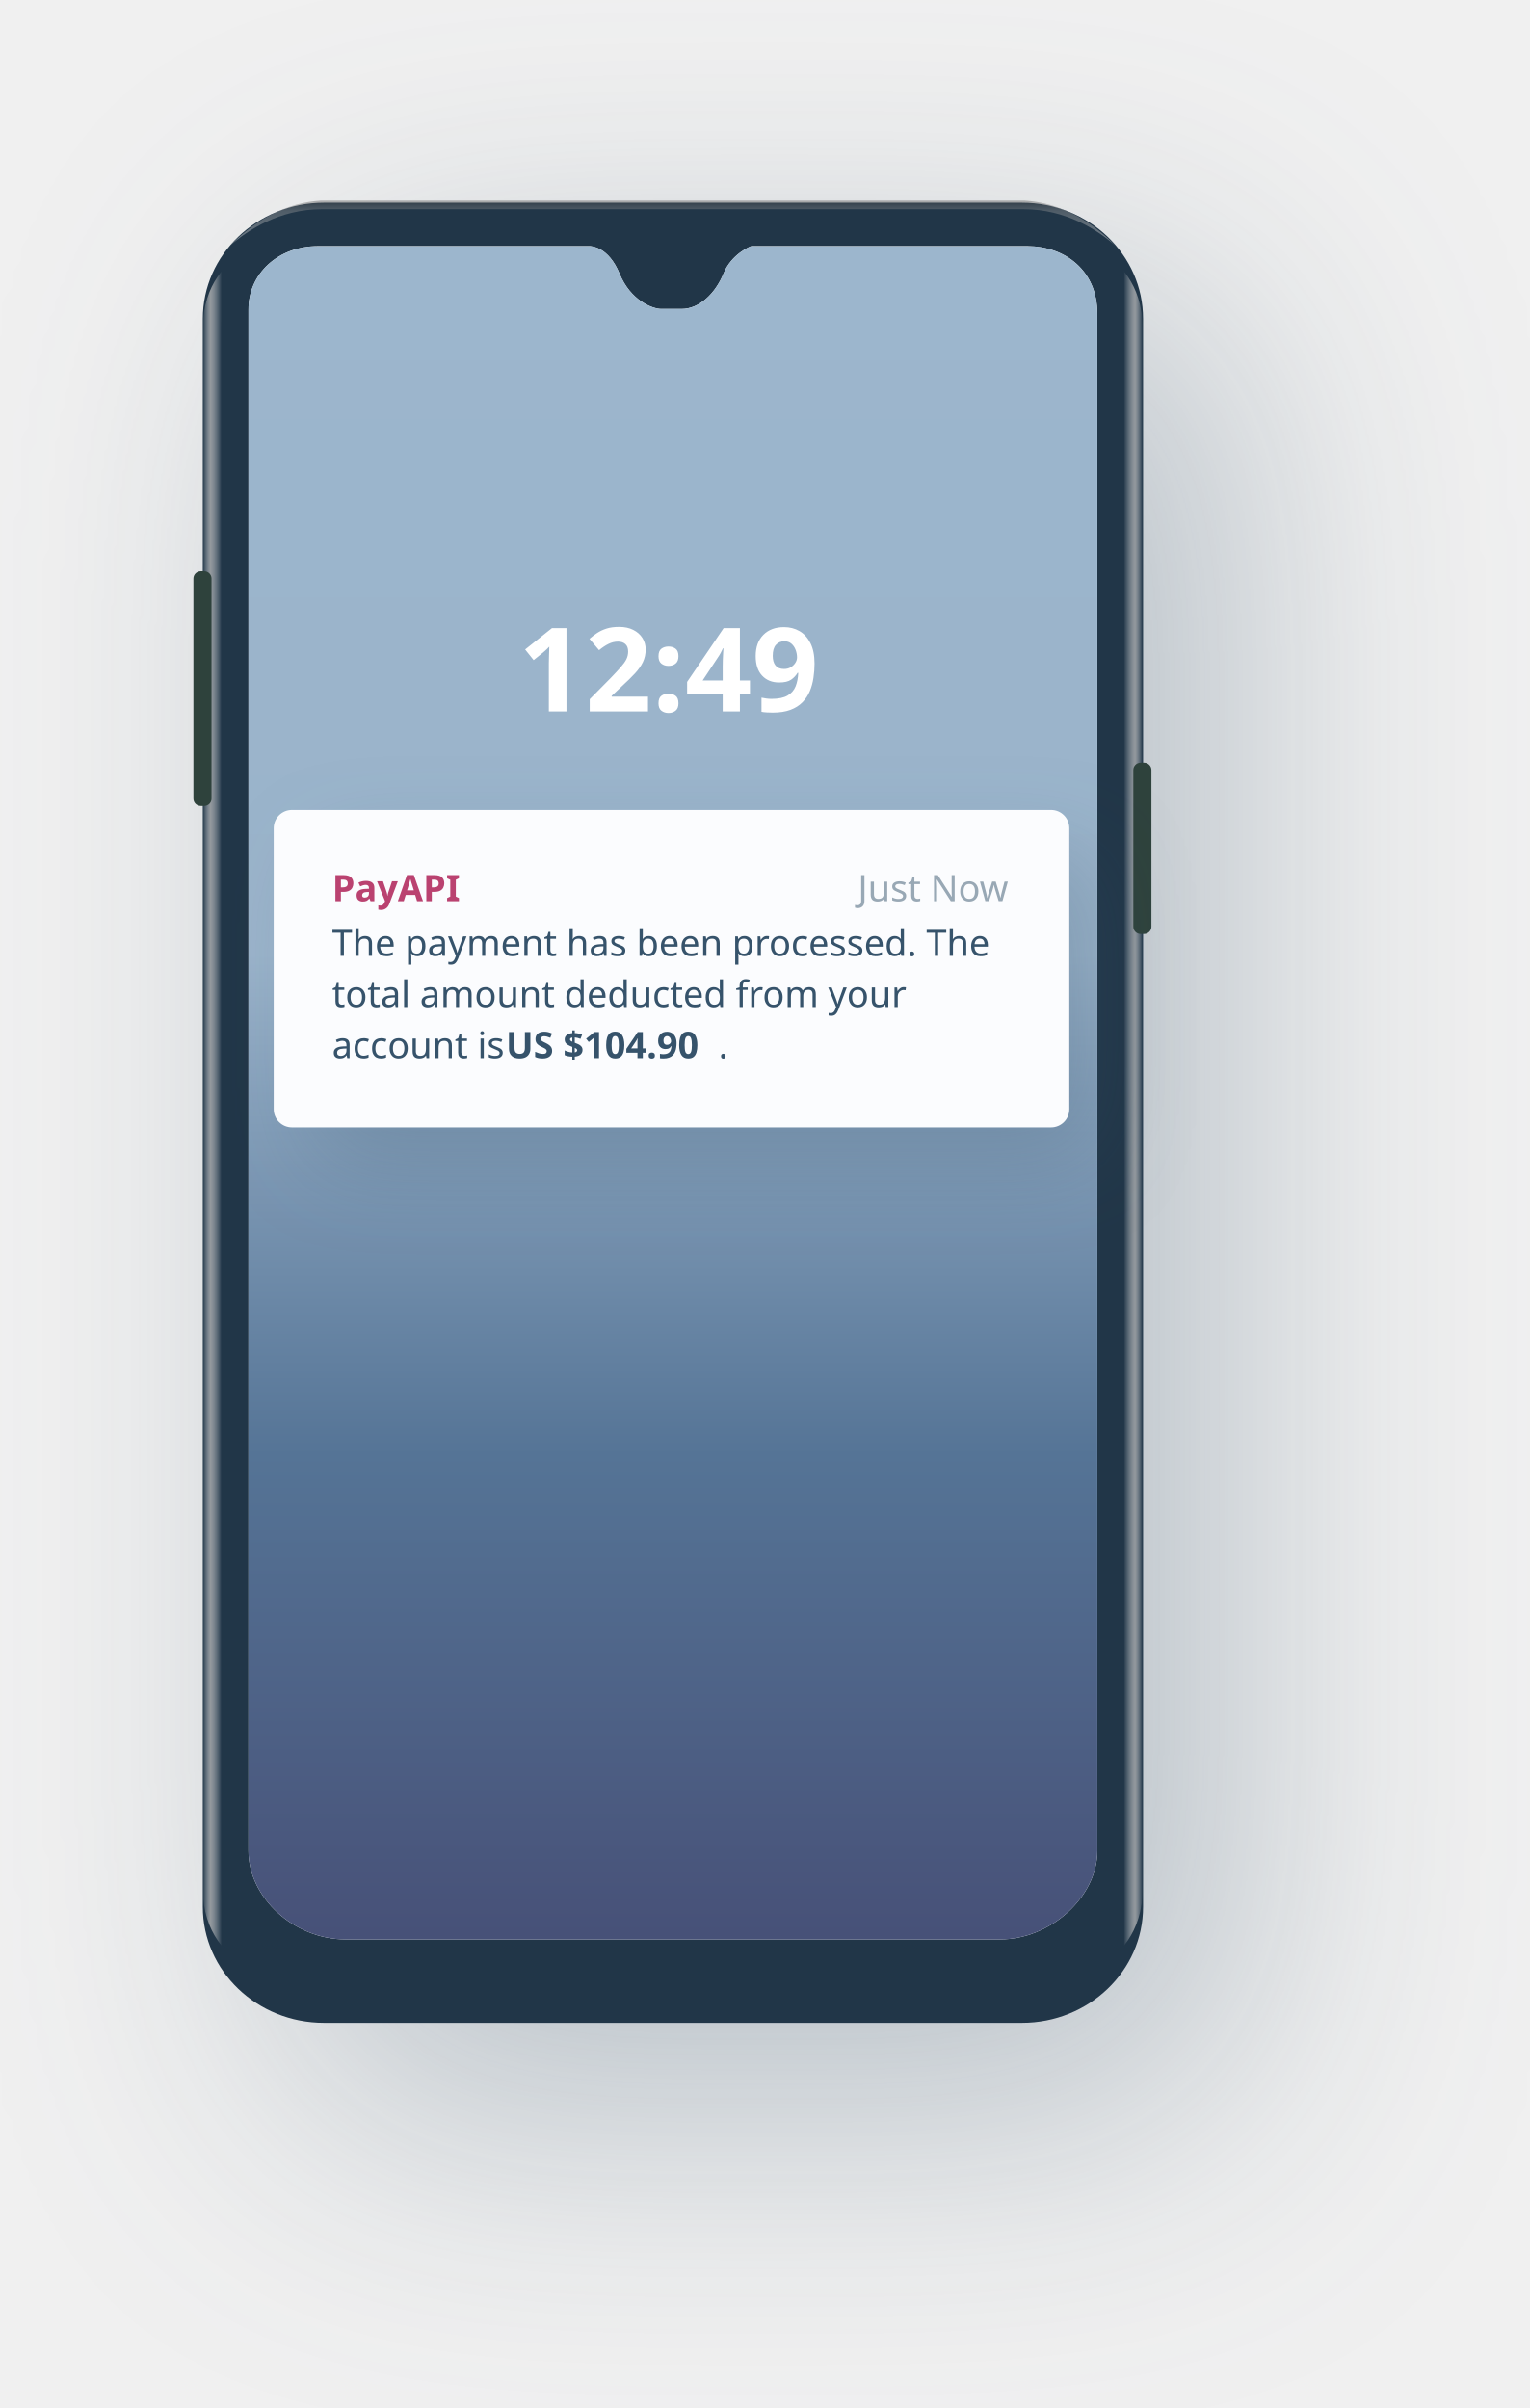
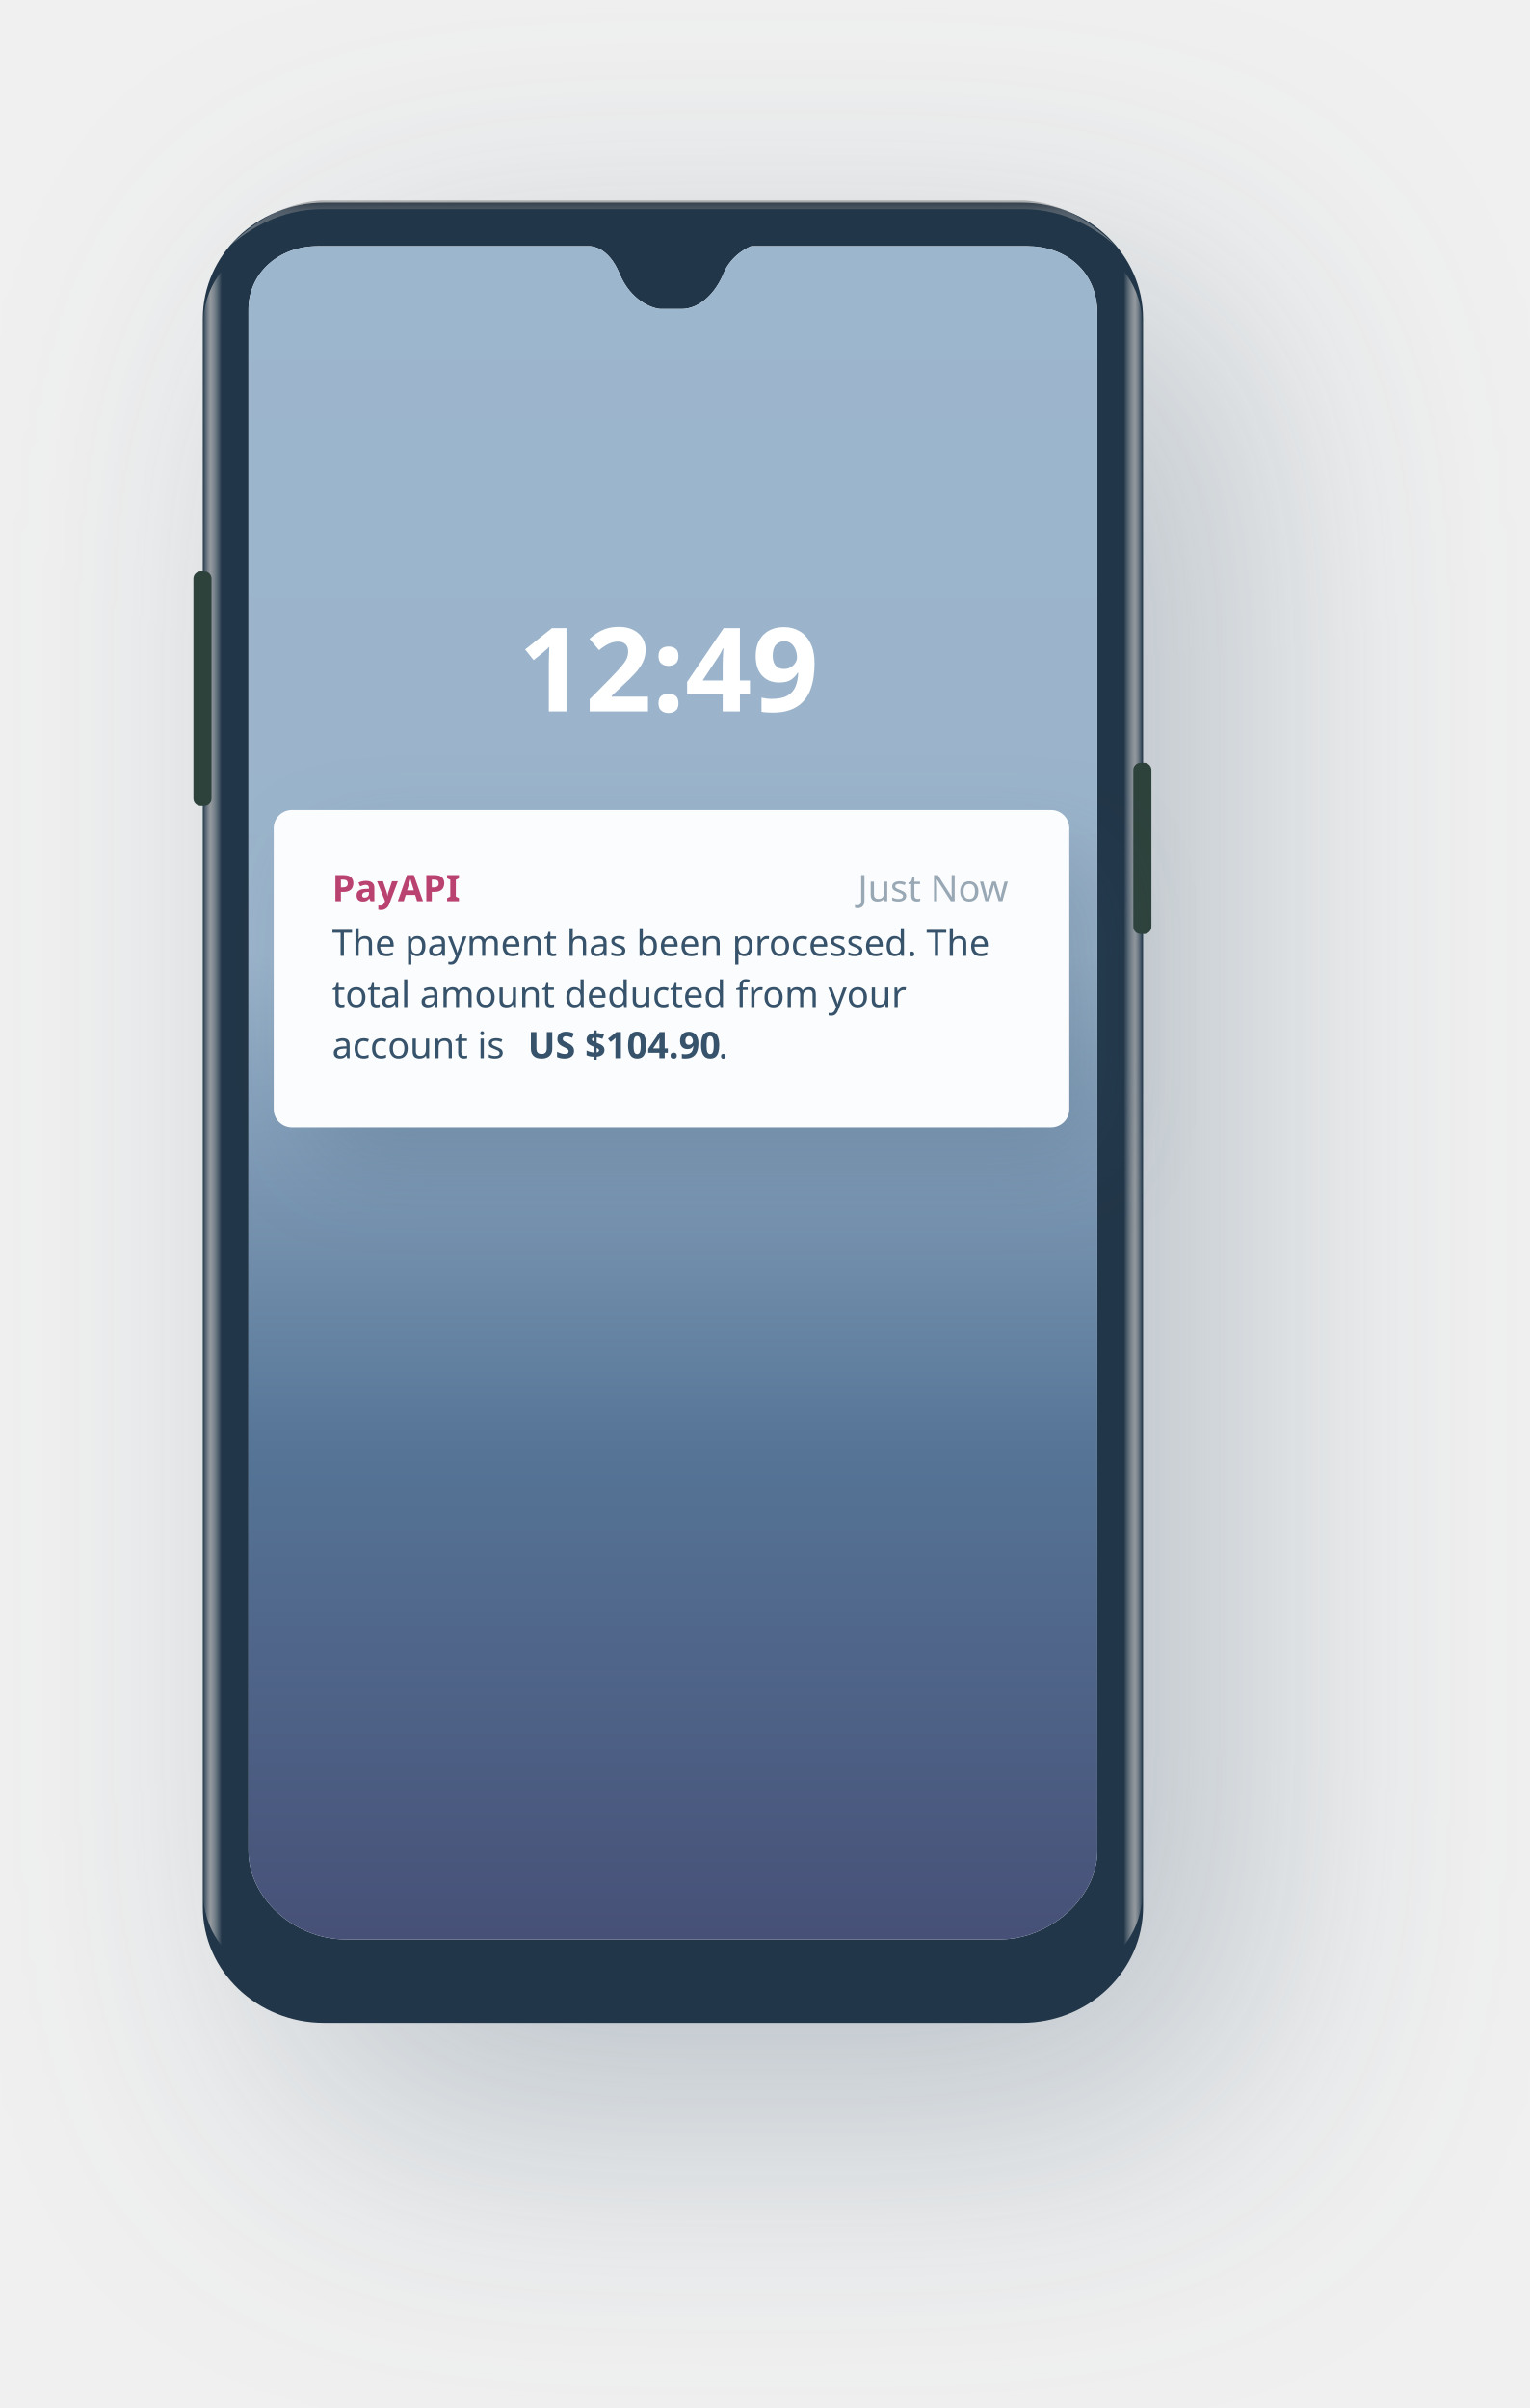
<svg xmlns="http://www.w3.org/2000/svg" xmlns:xlink="http://www.w3.org/1999/xlink" width="419" height="660">
  <defs>
    <linearGradient id="c" x1="50%" x2="50%" y1="0%" y2="100%">
      <stop offset="0%" stop-color="#454545" />
      <stop offset="22.628%" stop-color="#999" />
      <stop offset="100%" stop-color="#FFF" />
    </linearGradient>
    <linearGradient id="d" x1="100%" x2="30.702%" y1="50%" y2="50%">
      <stop offset="0%" stop-color="#FFF" stop-opacity="0" />
      <stop offset="22.218%" stop-color="#BABABA" />
      <stop offset="54.678%" stop-color="#FFF" stop-opacity="0" />
      <stop offset="100%" stop-color="#FFF" stop-opacity="0" />
    </linearGradient>
    <linearGradient id="e" x1="100%" x2="30.591%" y1="50%" y2="50%">
      <stop offset="0%" stop-color="#FFF" stop-opacity="0" />
      <stop offset="22.218%" stop-color="#BABABA" />
      <stop offset="54.678%" stop-color="#FFF" stop-opacity="0" />
      <stop offset="100%" stop-color="#FFF" stop-opacity="0" />
    </linearGradient>
    <linearGradient id="g" x1="50%" x2="50%" y1="0%" y2="99.221%">
      <stop offset="0%" stop-color="#9CB6CD" />
      <stop offset="42.056%" stop-color="#9AB3CA" />
      <stop offset="71.659%" stop-color="#557496" />
      <stop offset="100%" stop-color="#475178" />
    </linearGradient>
    <filter id="a" width="202.9%" height="153.1%" x="-41.7%" y="-21.5%" filterUnits="objectBoundingBox">
      <feOffset dx="25" dy="25" in="SourceAlpha" result="shadowOffsetOuter1" />
      <feGaussianBlur in="shadowOffsetOuter1" result="shadowBlurOuter1" stdDeviation="40" />
      <feColorMatrix in="shadowBlurOuter1" values="0 0 0 0 0.212 0 0 0 0 0.325 0 0 0 0 0.419 0 0 0 0.301 0" />
    </filter>
    <filter id="i" width="125.2%" height="163.2%" x="-8%" y="-20.1%" filterUnits="objectBoundingBox">
      <feMorphology in="SourceAlpha" radius="5" result="shadowSpreadOuter1" />
      <feOffset dx="10" dy="10" in="shadowSpreadOuter1" result="shadowOffsetOuter1" />
      <feGaussianBlur in="shadowOffsetOuter1" result="shadowBlurOuter1" stdDeviation="12.5" />
      <feColorMatrix in="shadowBlurOuter1" values="0 0 0 0 0.212 0 0 0 0 0.325 0 0 0 0 0.419 0 0 0 0.25 0" />
    </filter>
    <path id="b" d="M35.776.57H227.01c18.34 0 33.208 14.235 33.208 31.795v435.27c0 17.56-14.867 31.796-33.208 31.796H35.776c-18.34 0-33.208-14.236-33.208-31.796V32.365C2.568 14.805 17.436.569 35.776.569z" />
    <path id="f" d="M93.602 0H19.196C8.09 0 0 7.563 0 17.441v422.39c0 12.88 12.502 24.292 26.64 24.292h179.332c13.618 0 26.64-11.5 26.64-24.292V18.583c0-11.84-8.79-18.513-19.196-18.583H137.83c-.287.047-5.479 2.182-7.673 7.563-2.195 5.382-6.61 9.672-11.445 9.672h-5.615c-2.298 0-8.348-2.23-11.411-9.672C98.623.121 93.888.047 93.602 0z" />
    <rect id="j" width="218" height="87" x="0" y="0" rx="5" />
  </defs>
  <g fill="none" fill-rule="evenodd" transform="translate(53 55)">
    <use fill="#000" filter="url(#a)" xlink:href="#b" />
    <use fill="#213648" xlink:href="#b" />
    <path fill="url(#c)" fill-opacity=".65" d="M225.18 0H32.356C23.352.549 15.05 4.657 7.447 12.324c4.89-4.268 13.61-9.98 25.14-9.98h192.362c11.53 0 20.25 5.712 25.14 9.98C242.486 4.657 234.183.549 225.18 0z" opacity=".596" transform="translate(2.568)" />
    <path fill="url(#d)" d="M252.431 462.67V34.983c0-11.476-4.217-15.718-6.733-18.442-2.516-2.723-2.623-4.113.992-2.056 3.615 2.056 10.845 8.047 10.845 20.498V462.67c0 12.451-7.23 18.441-10.845 20.498-3.615 2.056-3.508.667-.992-2.057s6.733-6.966 6.733-18.441z" opacity=".75" transform="translate(2.568)" />
    <path fill="url(#e)" d="M8.548 462.67V34.983c0-11.476-4.217-15.718-6.733-18.442-2.516-2.723-2.623-4.113.992-2.056 3.615 2.056 10.845 8.047 10.845 20.498V462.67c0 12.451-7.23 18.441-10.845 20.498-3.615 2.056-3.508.667-.992-2.057s6.733-6.966 6.733-18.441z" opacity=".75" transform="matrix(-1 0 0 1 16.22 0)" />
    <path fill="#2E423C" d="M2 101.557h.965a2 2 0 012 2v60.35a2 2 0 01-2 2H2a2 2 0 01-2-2v-60.35a2 2 0 012-2zm257.535 52.487h.965a2 2 0 012 2v42.95a2 2 0 01-2 2h-.965a2 2 0 01-2-2v-42.95a2 2 0 012-2z" />
    <g transform="translate(15.074 12.444)">
      <mask id="h" fill="#fff">
        <use xlink:href="#f" />
      </mask>
      <use fill="#FFF" xlink:href="#f" />
      <path fill="url(#g)" mask="url(#h)" d="M-.074 0h233v465h-233z" />
      <text fill="#FFF" font-family="PublicSans-Bold, Public Sans" font-size="32" font-weight="bold" mask="url(#h)">
        <tspan x="73.926" y="127.556">12:49</tspan>
      </text>
    </g>
    <g transform="translate(22 167)">
      <use fill="#000" filter="url(#i)" xlink:href="#j" />
      <use fill="#FBFCFE" xlink:href="#j" />
      <g font-size="10">
        <text fill="#BA4270" font-family="PublicSans-Bold, Public Sans" font-weight="bold" transform="translate(16 16)">
          <tspan x="0" y="9">PayAPI</tspan>
        </text>
        <text fill="#36536B" font-family="PublicSans-Regular, Public Sans" opacity=".5" transform="translate(16 16)">
          <tspan x="144.05" y="9">Just Now</tspan>
        </text>
      </g>
      <text fill="#36536B" font-family="PublicSans-Regular, Public Sans" font-size="10">
        <tspan x="16" y="40">The payment has been processed. The </tspan>
        <tspan x="16" y="54">total amount deducted from your </tspan>
        <tspan x="16" y="68">account is</tspan>
-         <tspan x="63.62" y="68" font-family="PublicSans-Bold, Public Sans" font-weight="bold"> US $104.90</tspan>
+         <tspan x="69.62" y="68" font-family="PublicSans-Bold, Public Sans" font-weight="bold"> US $104.90</tspan>
        <tspan x="121.855" y="68">.</tspan>
      </text>
    </g>
  </g>
</svg>
